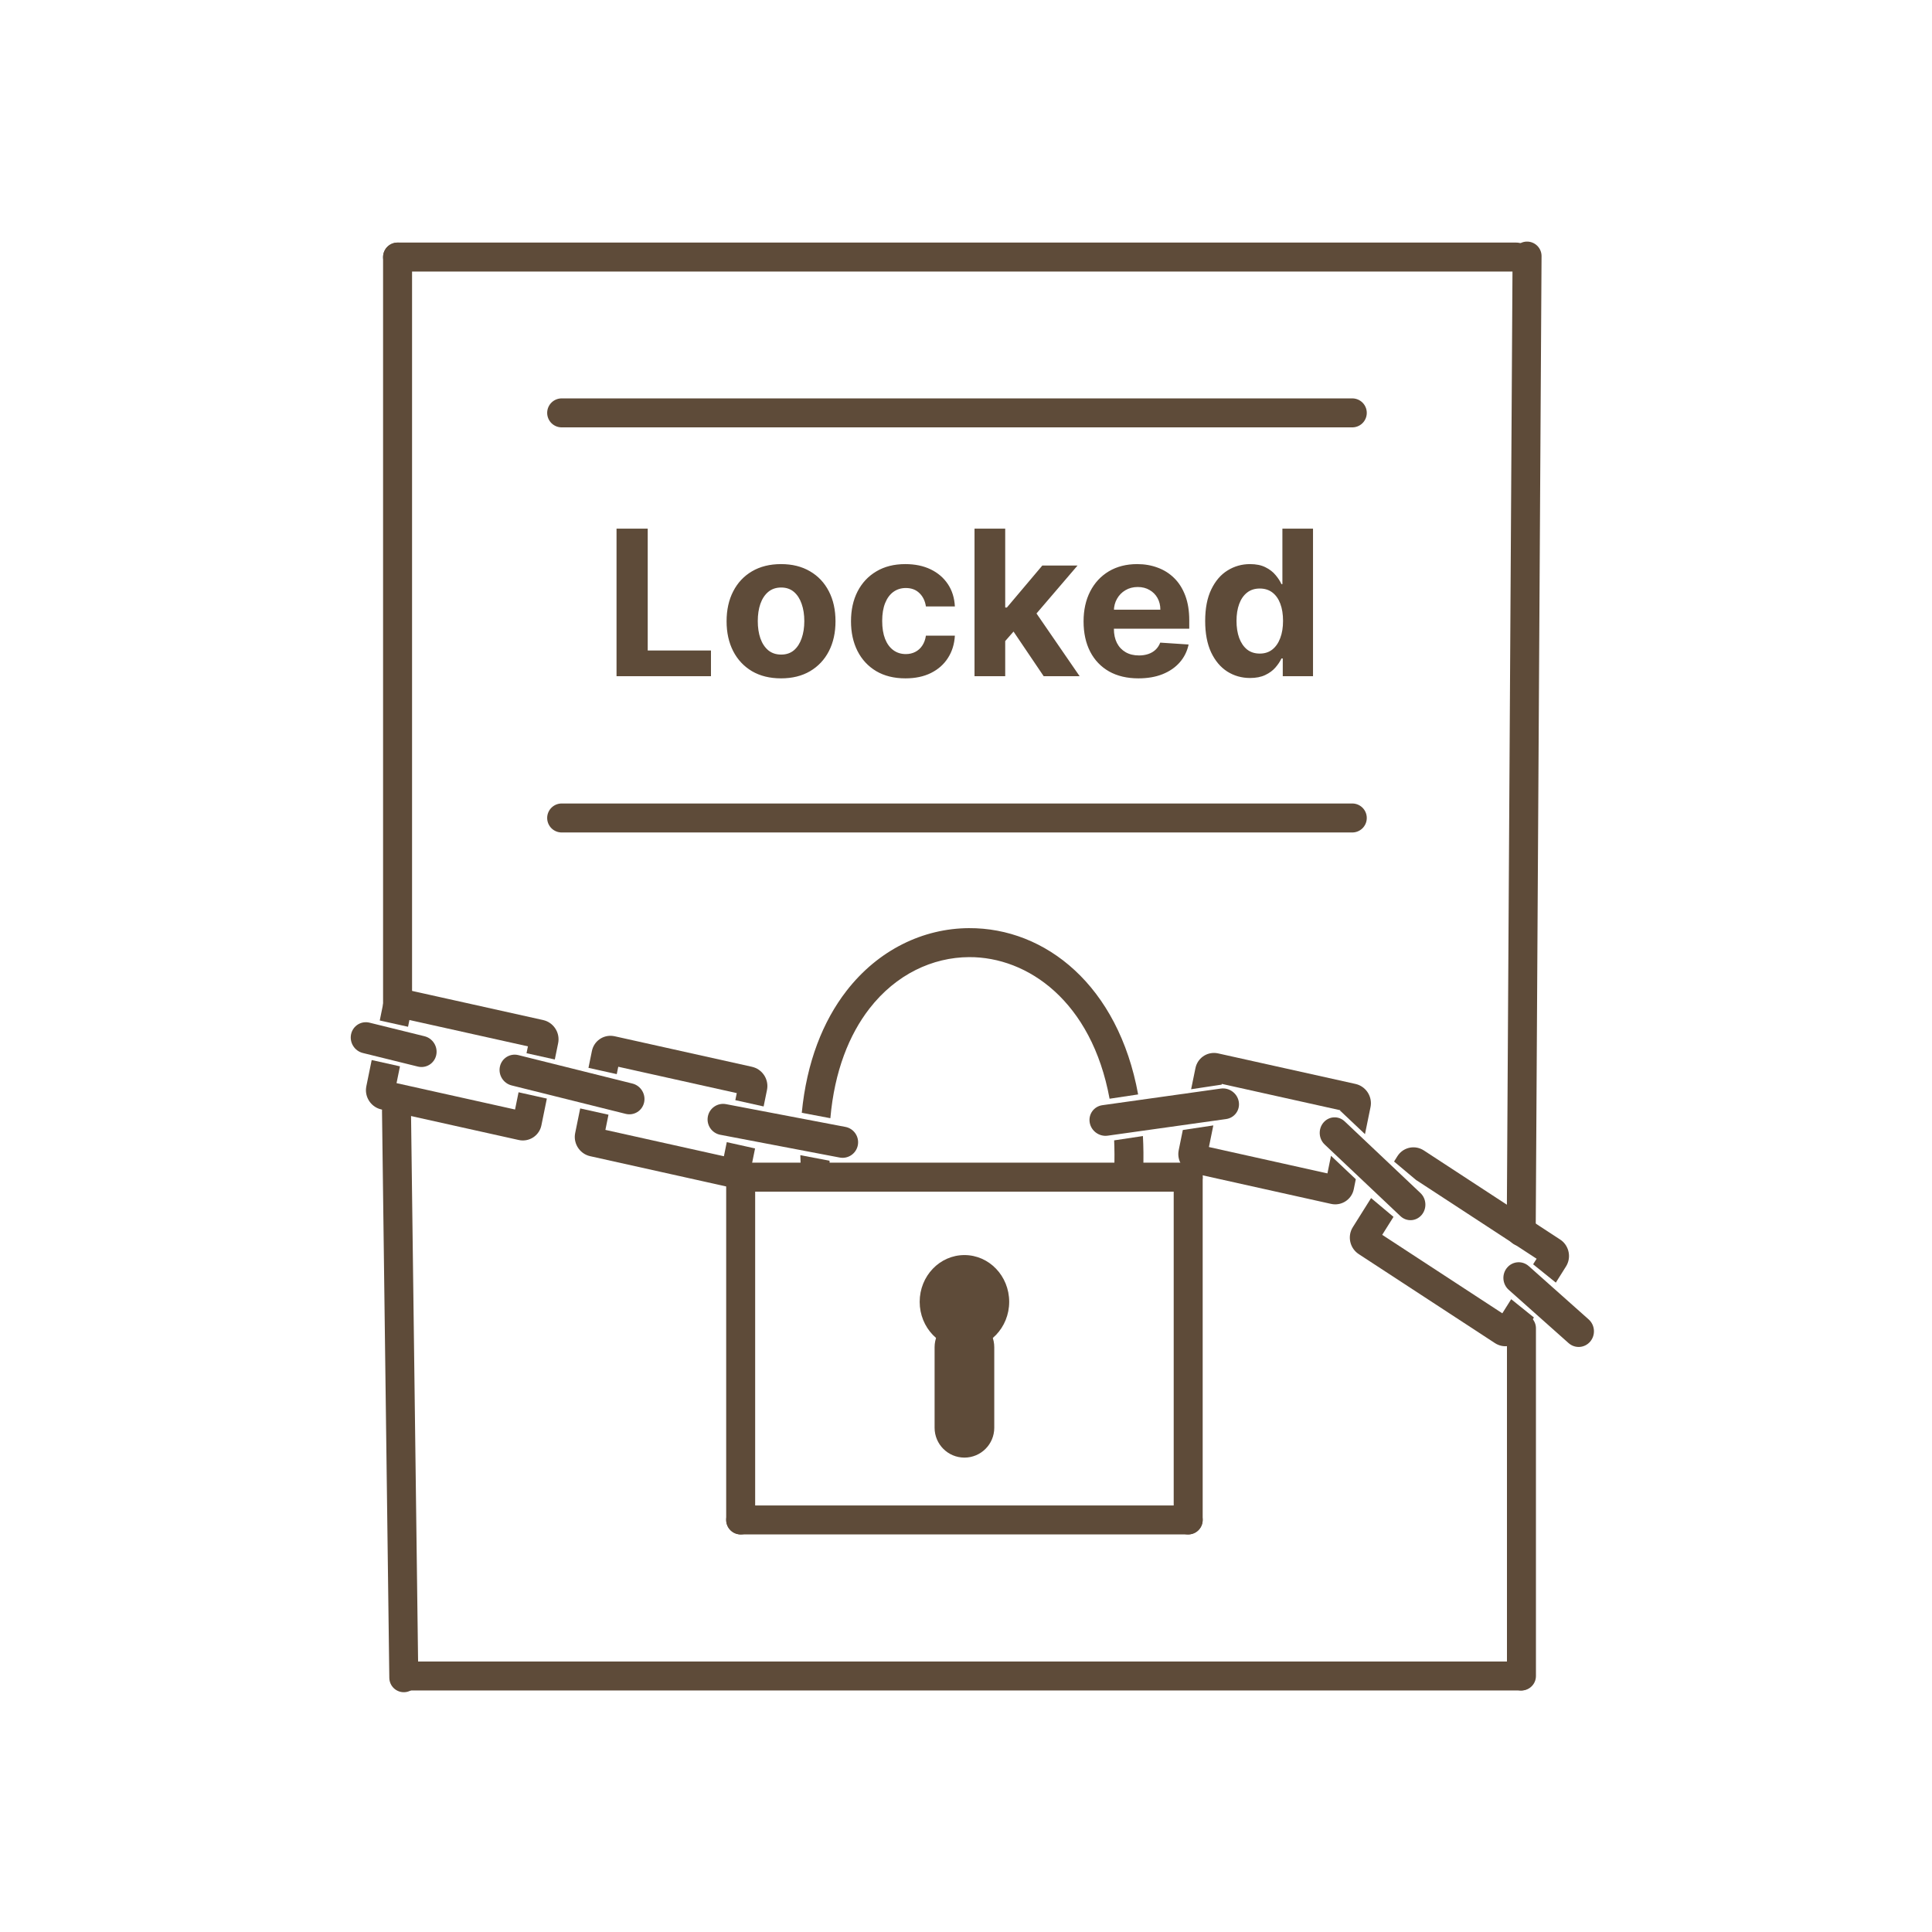
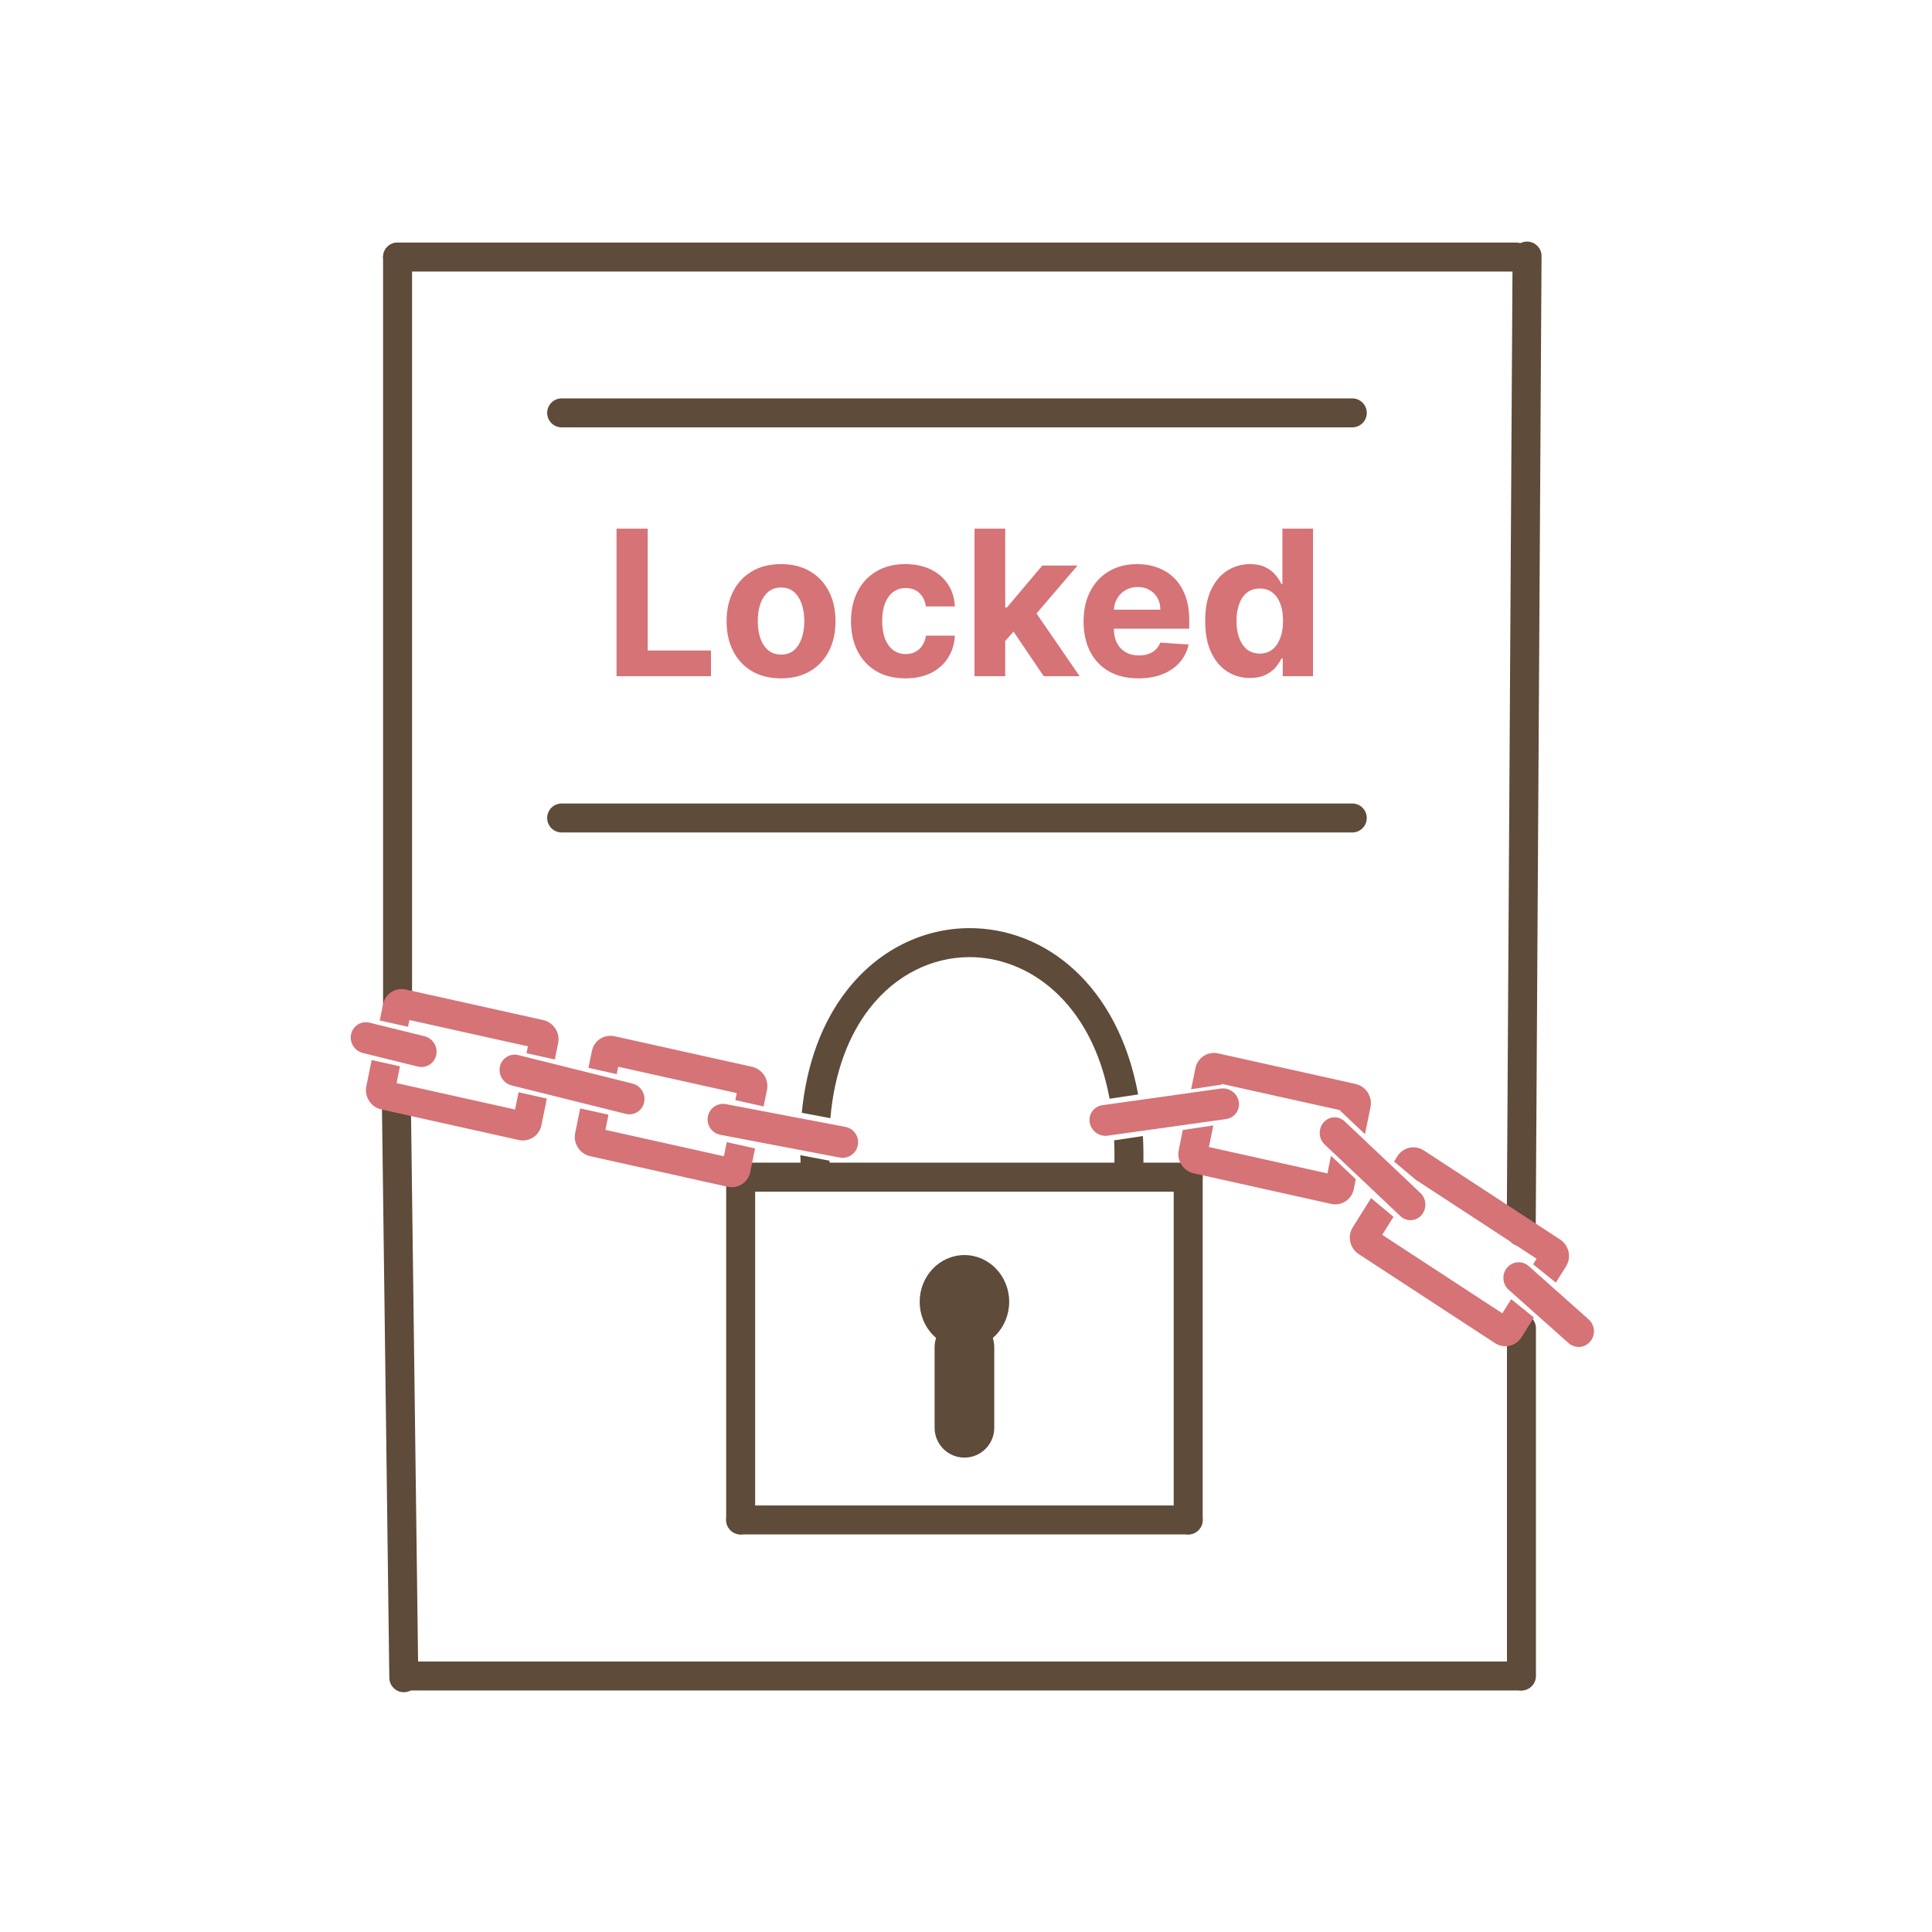
<svg xmlns="http://www.w3.org/2000/svg" width="200" height="200" viewBox="0 0 200 200" fill="none">
  <path d="M41.156 26.612H156.975" stroke="#5E4B39" stroke-width="3" stroke-linecap="round" />
  <path d="M58.143 42.741H139.988" stroke="#5E4B39" stroke-width="3" stroke-linecap="round" />
  <path d="M58.143 84.677H139.988" stroke="#5E4B39" stroke-width="3" stroke-linecap="round" />
  <line x1="42.545" y1="173.499" x2="157.412" y2="173.499" stroke="#5E4B39" stroke-width="3" stroke-linecap="round" />
  <path d="M41.045 114.999L41.802 173.677" stroke="#5E4B39" stroke-width="3" stroke-linecap="round" />
  <path d="M41.156 26.612L41.156 104.031" stroke="#5E4B39" stroke-width="3" stroke-linecap="round" />
  <line x1="158.081" y1="26.509" x2="157.476" y2="127.508" stroke="#5E4B39" stroke-width="3" stroke-linecap="round" />
  <line x1="157.5" y1="137.5" x2="157.5" y2="173.5" stroke="#5E4B39" stroke-width="3" stroke-linecap="round" />
-   <path d="M63.823 69.999V54.727H67.052V67.337H73.599V69.999H63.823ZM80.854 70.223C79.695 70.223 78.694 69.977 77.848 69.485C77.008 68.987 76.359 68.296 75.902 67.412C75.445 66.522 75.216 65.49 75.216 64.317C75.216 63.133 75.445 62.099 75.902 61.215C76.359 60.325 77.008 59.633 77.848 59.141C78.694 58.644 79.695 58.396 80.854 58.396C82.012 58.396 83.011 58.644 83.852 59.141C84.697 59.633 85.348 60.325 85.805 61.215C86.263 62.099 86.491 63.133 86.491 64.317C86.491 65.49 86.263 66.522 85.805 67.412C85.348 68.296 84.697 68.987 83.852 69.485C83.011 69.977 82.012 70.223 80.854 70.223ZM80.868 67.762C81.395 67.762 81.835 67.613 82.189 67.315C82.541 67.011 82.807 66.599 82.986 66.077C83.17 65.555 83.262 64.961 83.262 64.294C83.262 63.628 83.17 63.034 82.986 62.512C82.807 61.99 82.541 61.577 82.189 61.274C81.835 60.971 81.395 60.819 80.868 60.819C80.337 60.819 79.889 60.971 79.526 61.274C79.168 61.577 78.897 61.99 78.713 62.512C78.534 63.034 78.445 63.628 78.445 64.294C78.445 64.961 78.534 65.555 78.713 66.077C78.897 66.599 79.168 67.011 79.526 67.315C79.889 67.613 80.337 67.762 80.868 67.762ZM93.733 70.223C92.559 70.223 91.55 69.974 90.705 69.477C89.865 68.975 89.218 68.279 88.766 67.389C88.319 66.499 88.095 65.475 88.095 64.317C88.095 63.143 88.321 62.114 88.773 61.229C89.231 60.34 89.879 59.646 90.72 59.149C91.56 58.647 92.559 58.396 93.718 58.396C94.717 58.396 95.592 58.577 96.343 58.94C97.093 59.303 97.687 59.812 98.125 60.469C98.562 61.125 98.803 61.896 98.848 62.781H95.85C95.766 62.209 95.542 61.749 95.179 61.401C94.821 61.048 94.352 60.871 93.77 60.871C93.278 60.871 92.848 61.006 92.48 61.274C92.117 61.538 91.833 61.923 91.629 62.43C91.426 62.937 91.324 63.551 91.324 64.272C91.324 65.003 91.423 65.624 91.622 66.136C91.826 66.648 92.112 67.039 92.48 67.307C92.848 67.576 93.278 67.71 93.77 67.71C94.133 67.71 94.458 67.635 94.747 67.486C95.04 67.337 95.281 67.121 95.47 66.837C95.664 66.549 95.791 66.204 95.85 65.801H98.848C98.799 66.676 98.56 67.446 98.132 68.112C97.71 68.774 97.126 69.291 96.38 69.664C95.634 70.037 94.752 70.223 93.733 70.223ZM103.761 66.703L103.768 62.892H104.231L107.9 58.545H111.546L106.617 64.302H105.864L103.761 66.703ZM100.882 69.999V54.727H104.059V69.999H100.882ZM108.041 69.999L104.671 65.01L106.789 62.766L111.763 69.999H108.041ZM117.853 70.223C116.675 70.223 115.661 69.984 114.811 69.507C113.966 69.025 113.314 68.344 112.857 67.464C112.4 66.579 112.171 65.532 112.171 64.324C112.171 63.146 112.4 62.112 112.857 61.222C113.314 60.332 113.958 59.639 114.788 59.141C115.624 58.644 116.603 58.396 117.727 58.396C118.482 58.396 119.186 58.517 119.837 58.761C120.493 59 121.065 59.36 121.552 59.842C122.044 60.325 122.427 60.931 122.701 61.662C122.974 62.388 123.111 63.238 123.111 64.212V65.085H113.439V63.116H120.12C120.12 62.659 120.021 62.254 119.822 61.901C119.623 61.548 119.347 61.272 118.994 61.073C118.646 60.869 118.241 60.767 117.779 60.767C117.297 60.767 116.869 60.879 116.496 61.103C116.128 61.321 115.84 61.617 115.631 61.99C115.422 62.358 115.315 62.768 115.31 63.221V65.092C115.31 65.659 115.415 66.149 115.624 66.561C115.837 66.974 116.138 67.292 116.526 67.516C116.914 67.74 117.374 67.852 117.906 67.852C118.259 67.852 118.582 67.802 118.875 67.702C119.168 67.603 119.419 67.454 119.628 67.255C119.837 67.056 119.996 66.812 120.106 66.524L123.044 66.718C122.895 67.424 122.589 68.04 122.127 68.567C121.669 69.09 121.078 69.497 120.352 69.79C119.631 70.079 118.798 70.223 117.853 70.223ZM129.405 70.186C128.535 70.186 127.747 69.962 127.041 69.514C126.34 69.062 125.783 68.398 125.37 67.523C124.963 66.643 124.759 65.565 124.759 64.287C124.759 62.974 124.97 61.883 125.393 61.013C125.815 60.138 126.377 59.484 127.078 59.052C127.784 58.614 128.557 58.396 129.397 58.396C130.039 58.396 130.573 58.505 131.001 58.724C131.433 58.938 131.781 59.206 132.045 59.529C132.313 59.847 132.517 60.16 132.656 60.469H132.753V54.727H135.923V69.999H132.791V68.165H132.656C132.507 68.483 132.296 68.799 132.022 69.112C131.754 69.42 131.404 69.676 130.971 69.88C130.543 70.084 130.021 70.186 129.405 70.186ZM130.412 67.658C130.924 67.658 131.356 67.518 131.709 67.24C132.067 66.957 132.341 66.561 132.53 66.054C132.723 65.547 132.82 64.953 132.82 64.272C132.82 63.591 132.726 62.999 132.537 62.497C132.348 61.995 132.075 61.607 131.717 61.334C131.359 61.06 130.924 60.924 130.412 60.924C129.89 60.924 129.45 61.065 129.092 61.349C128.734 61.632 128.463 62.025 128.279 62.527C128.095 63.029 128.003 63.611 128.003 64.272C128.003 64.938 128.095 65.527 128.279 66.039C128.468 66.546 128.739 66.944 129.092 67.233C129.45 67.516 129.89 67.658 130.412 67.658Z" fill="#5E4B39" />
+   <path d="M63.823 69.999V54.727H67.052V67.337H73.599V69.999H63.823ZM80.854 70.223C79.695 70.223 78.694 69.977 77.848 69.485C77.008 68.987 76.359 68.296 75.902 67.412C75.445 66.522 75.216 65.49 75.216 64.317C75.216 63.133 75.445 62.099 75.902 61.215C76.359 60.325 77.008 59.633 77.848 59.141C78.694 58.644 79.695 58.396 80.854 58.396C82.012 58.396 83.011 58.644 83.852 59.141C84.697 59.633 85.348 60.325 85.805 61.215C86.263 62.099 86.491 63.133 86.491 64.317C86.491 65.49 86.263 66.522 85.805 67.412C85.348 68.296 84.697 68.987 83.852 69.485C83.011 69.977 82.012 70.223 80.854 70.223ZM80.868 67.762C81.395 67.762 81.835 67.613 82.189 67.315C82.541 67.011 82.807 66.599 82.986 66.077C83.17 65.555 83.262 64.961 83.262 64.294C83.262 63.628 83.17 63.034 82.986 62.512C82.807 61.99 82.541 61.577 82.189 61.274C81.835 60.971 81.395 60.819 80.868 60.819C80.337 60.819 79.889 60.971 79.526 61.274C79.168 61.577 78.897 61.99 78.713 62.512C78.534 63.034 78.445 63.628 78.445 64.294C78.445 64.961 78.534 65.555 78.713 66.077C78.897 66.599 79.168 67.011 79.526 67.315C79.889 67.613 80.337 67.762 80.868 67.762ZM93.733 70.223C92.559 70.223 91.55 69.974 90.705 69.477C89.865 68.975 89.218 68.279 88.766 67.389C88.319 66.499 88.095 65.475 88.095 64.317C88.095 63.143 88.321 62.114 88.773 61.229C89.231 60.34 89.879 59.646 90.72 59.149C91.56 58.647 92.559 58.396 93.718 58.396C94.717 58.396 95.592 58.577 96.343 58.94C97.093 59.303 97.687 59.812 98.125 60.469C98.562 61.125 98.803 61.896 98.848 62.781H95.85C95.766 62.209 95.542 61.749 95.179 61.401C94.821 61.048 94.352 60.871 93.77 60.871C93.278 60.871 92.848 61.006 92.48 61.274C92.117 61.538 91.833 61.923 91.629 62.43C91.426 62.937 91.324 63.551 91.324 64.272C91.324 65.003 91.423 65.624 91.622 66.136C91.826 66.648 92.112 67.039 92.48 67.307C92.848 67.576 93.278 67.71 93.77 67.71C94.133 67.71 94.458 67.635 94.747 67.486C95.04 67.337 95.281 67.121 95.47 66.837C95.664 66.549 95.791 66.204 95.85 65.801H98.848C98.799 66.676 98.56 67.446 98.132 68.112C97.71 68.774 97.126 69.291 96.38 69.664C95.634 70.037 94.752 70.223 93.733 70.223ZM103.761 66.703L103.768 62.892H104.231L107.9 58.545H111.546L106.617 64.302H105.864L103.761 66.703ZM100.882 69.999V54.727H104.059V69.999H100.882ZM108.041 69.999L104.671 65.01L106.789 62.766L111.763 69.999H108.041ZM117.853 70.223C116.675 70.223 115.661 69.984 114.811 69.507C113.966 69.025 113.314 68.344 112.857 67.464C112.4 66.579 112.171 65.532 112.171 64.324C112.171 63.146 112.4 62.112 112.857 61.222C113.314 60.332 113.958 59.639 114.788 59.141C115.624 58.644 116.603 58.396 117.727 58.396C118.482 58.396 119.186 58.517 119.837 58.761C120.493 59 121.065 59.36 121.552 59.842C122.044 60.325 122.427 60.931 122.701 61.662C122.974 62.388 123.111 63.238 123.111 64.212V65.085H113.439V63.116H120.12C120.12 62.659 120.021 62.254 119.822 61.901C119.623 61.548 119.347 61.272 118.994 61.073C118.646 60.869 118.241 60.767 117.779 60.767C117.297 60.767 116.869 60.879 116.496 61.103C116.128 61.321 115.84 61.617 115.631 61.99C115.422 62.358 115.315 62.768 115.31 63.221V65.092C115.31 65.659 115.415 66.149 115.624 66.561C115.837 66.974 116.138 67.292 116.526 67.516C116.914 67.74 117.374 67.852 117.906 67.852C118.259 67.852 118.582 67.802 118.875 67.702C119.168 67.603 119.419 67.454 119.628 67.255C119.837 67.056 119.996 66.812 120.106 66.524L123.044 66.718C122.895 67.424 122.589 68.04 122.127 68.567C121.669 69.09 121.078 69.497 120.352 69.79C119.631 70.079 118.798 70.223 117.853 70.223ZM129.405 70.186C128.535 70.186 127.747 69.962 127.041 69.514C126.34 69.062 125.783 68.398 125.37 67.523C124.963 66.643 124.759 65.565 124.759 64.287C124.759 62.974 124.97 61.883 125.393 61.013C125.815 60.138 126.377 59.484 127.078 59.052C127.784 58.614 128.557 58.396 129.397 58.396C130.039 58.396 130.573 58.505 131.001 58.724C131.433 58.938 131.781 59.206 132.045 59.529C132.313 59.847 132.517 60.16 132.656 60.469H132.753V54.727H135.923V69.999H132.791V68.165H132.656C132.507 68.483 132.296 68.799 132.022 69.112C131.754 69.42 131.404 69.676 130.971 69.88C130.543 70.084 130.021 70.186 129.405 70.186ZM130.412 67.658C130.924 67.658 131.356 67.518 131.709 67.24C132.067 66.957 132.341 66.561 132.53 66.054C132.723 65.547 132.82 64.953 132.82 64.272C132.82 63.591 132.726 62.999 132.537 62.497C132.348 61.995 132.075 61.607 131.717 61.334C131.359 61.06 130.924 60.924 130.412 60.924C129.89 60.924 129.45 61.065 129.092 61.349C128.734 61.632 128.463 62.025 128.279 62.527C128.095 63.029 128.003 63.611 128.003 64.272C128.003 64.938 128.095 65.527 128.279 66.039C128.468 66.546 128.739 66.944 129.092 67.233C129.45 67.516 129.89 67.658 130.412 67.658Z" fill="#D57377" />
  <path d="M76.674 121.859V157.343" stroke="#5E4B39" stroke-width="3" stroke-linecap="round" />
  <path d="M123.001 121.859V157.343" stroke="#5E4B39" stroke-width="3" stroke-linecap="round" />
  <path d="M76.674 121.859L123.001 121.859" stroke="#5E4B39" stroke-width="3" stroke-linecap="round" />
  <path d="M76.674 157.343L123.001 157.343" stroke="#5E4B39" stroke-width="3" stroke-linecap="round" />
  <ellipse cx="99.838" cy="134.763" rx="4.633" ry="4.839" fill="#5E4B39" />
  <rect x="96.749" y="136.375" width="6.177" height="14.516" rx="3.089" fill="#5E4B39" />
-   <path d="M38.477 109.736L41.405 110.387L41.05 112.126L53.318 114.856L53.681 113.072L56.61 113.724L56.047 116.486L55.997 116.684C55.715 117.585 54.835 118.156 53.897 118.046L53.695 118.012L39.475 114.849L39.278 114.794C38.378 114.496 37.797 113.6 37.892 112.657L37.922 112.455L38.477 109.736ZM41.805 102.399L42.006 102.434L56.226 105.596L56.424 105.651C57.388 105.971 57.986 106.976 57.779 107.99L57.434 109.678L54.505 109.027L54.651 108.318L42.383 105.59L42.24 106.29L39.312 105.64L39.655 103.959C39.862 102.944 40.8 102.281 41.805 102.399Z" fill="#5E4B39" />
-   <path d="M63.425 107.239L63.626 107.272L77.846 110.435L78.044 110.491C79.007 110.81 79.606 111.815 79.399 112.83L79.05 114.539L76.121 113.887L76.27 113.158L64.003 110.429L63.846 111.193L60.919 110.543L60.062 114.744L62.99 115.395L62.671 116.965L74.938 119.694L75.235 118.235L78.164 118.886L77.667 121.326L77.616 121.523C77.335 122.424 76.455 122.995 75.517 122.884L75.314 122.851L61.094 119.688L60.897 119.633C59.998 119.335 59.417 118.439 59.511 117.497L59.542 117.294L61.274 108.798C61.481 107.784 62.419 107.12 63.425 107.239Z" fill="#5E4B39" />
-   <path d="M125.147 118.74L137.415 121.469L137.786 119.647L140.352 122.072L140.143 123.1L140.093 123.298C139.812 124.199 138.931 124.77 137.994 124.66L137.792 124.626L123.572 121.463L123.375 121.408C122.475 121.11 121.894 120.214 121.989 119.271L122.019 119.069L122.445 116.977L125.603 116.503L125.147 118.74ZM125.902 109.013L126.103 109.048L140.323 112.21L140.521 112.265C141.485 112.585 142.082 113.59 141.876 114.604L141.303 117.406L138.757 115L138.727 115.03L138.748 114.932L126.48 112.204L126.464 112.281L123.305 112.757L123.752 110.573C123.959 109.558 124.897 108.895 125.902 109.013Z" fill="#5E4B39" />
-   <rect width="3.214" height="11.512" rx="1.607" transform="matrix(0.646576 -0.76285 0.747017 0.664805 154.979 132.451)" fill="#5E4B39" />
-   <rect width="3.214" height="15.381" rx="1.607" transform="matrix(0.218459 -0.975846 0.970288 0.241955 51.4021 111.973)" fill="#5E4B39" />
-   <rect width="3.214" height="9.075" rx="1.607" transform="matrix(0.216122 -0.976366 0.970864 0.23963 36 108.62)" fill="#5E4B39" />
-   <rect width="3.226" height="15.807" rx="1.613" transform="matrix(0.184347 -0.982861 0.982312 0.187253 72.9788 117.17)" fill="#5E4B39" />
-   <rect width="3.165" height="13.957" rx="1.582" transform="matrix(0.654954 -0.755669 0.726633 0.687026 135.979 117.391)" fill="#5E4B39" />
-   <rect width="3.203" height="15.581" rx="1.602" transform="matrix(-0.171064 -0.98526 0.990297 -0.138966 113.081 117.787)" fill="#5E4B39" />
+   <path d="M38.477 109.736L41.405 110.387L41.05 112.126L53.318 114.856L53.681 113.072L56.61 113.724L56.047 116.486L55.997 116.684C55.715 117.585 54.835 118.156 53.897 118.046L53.695 118.012L39.475 114.849L39.278 114.794C38.378 114.496 37.797 113.6 37.892 112.657L37.922 112.455L38.477 109.736ZM41.805 102.399L42.006 102.434L56.226 105.596L56.424 105.651C57.388 105.971 57.986 106.976 57.779 107.99L57.434 109.678L54.505 109.027L54.651 108.318L42.383 105.59L42.24 106.29L39.312 105.64L39.655 103.959C39.862 102.944 40.8 102.281 41.805 102.399Z" fill="#D57377" />
+   <path d="M63.425 107.239L63.626 107.272L77.846 110.435L78.044 110.491C79.007 110.81 79.606 111.815 79.399 112.83L79.05 114.539L76.121 113.887L76.27 113.158L64.003 110.429L63.846 111.193L60.919 110.543L60.062 114.744L62.99 115.395L62.671 116.965L74.938 119.694L75.235 118.235L78.164 118.886L77.667 121.326L77.616 121.523C77.335 122.424 76.455 122.995 75.517 122.884L75.314 122.851L61.094 119.688L60.897 119.633C59.998 119.335 59.417 118.439 59.511 117.497L59.542 117.294L61.274 108.798C61.481 107.784 62.419 107.12 63.425 107.239Z" fill="#D57377" />
+   <path d="M125.147 118.74L137.415 121.469L137.786 119.647L140.352 122.072L140.143 123.1L140.093 123.298C139.812 124.199 138.931 124.77 137.994 124.66L137.792 124.626L123.572 121.463L123.375 121.408C122.475 121.11 121.894 120.214 121.989 119.271L122.019 119.069L122.445 116.977L125.603 116.503L125.147 118.74ZM125.902 109.013L126.103 109.048L140.323 112.21L140.521 112.265C141.485 112.585 142.082 113.59 141.876 114.604L141.303 117.406L138.757 115L138.727 115.03L138.748 114.932L126.48 112.204L126.464 112.281L123.305 112.757L123.752 110.573C123.959 109.558 124.897 108.895 125.902 109.013Z" fill="#D57377" />
+   <rect width="3.214" height="11.512" rx="1.607" transform="matrix(0.646576 -0.76285 0.747017 0.664805 154.979 132.451)" fill="#D57377" />
+   <rect width="3.214" height="15.381" rx="1.607" transform="matrix(0.218459 -0.975846 0.970288 0.241955 51.4021 111.973)" fill="#D57377" />
+   <rect width="3.214" height="9.075" rx="1.607" transform="matrix(0.216122 -0.976366 0.970864 0.23963 36 108.62)" fill="#D57377" />
+   <rect width="3.226" height="15.807" rx="1.613" transform="matrix(0.184347 -0.982861 0.982312 0.187253 72.9788 117.17)" fill="#D57377" />
+   <rect width="3.165" height="13.957" rx="1.582" transform="matrix(0.654954 -0.755669 0.726633 0.687026 135.979 117.391)" fill="#D57377" />
+   <rect width="3.203" height="15.581" rx="1.602" transform="matrix(-0.171064 -0.98526 0.990297 -0.138966 113.081 117.787)" fill="#D57377" />
  <path d="M85.871 120.156C85.882 120.421 85.896 120.689 85.913 120.96L84.416 121.053L82.919 121.148C82.886 120.619 82.862 120.097 82.85 119.584L85.871 120.156ZM118.315 117.603C118.375 118.729 118.387 119.897 118.345 121.106L116.846 121.053L115.347 121.002C115.382 119.98 115.377 118.997 115.337 118.05L118.315 117.603ZM100.301 96.081C108.231 96.041 115.762 102.02 117.819 113.296L114.863 113.74C113.01 103.651 106.394 99.05 100.316 99.081C96.549 99.1 92.759 100.851 89.997 104.416C87.918 107.1 86.388 110.863 85.959 115.756L83 115.196C83.508 109.955 85.186 105.728 87.625 102.579C90.932 98.309 95.579 96.105 100.301 96.081Z" fill="#5E4B39" />
-   <path d="M144.254 125.969L143.086 127.829L155.52 135.954L156.438 134.492L158.79 136.386L157.499 138.442L157.381 138.608C156.801 139.353 155.776 139.577 154.937 139.143L154.76 139.041L140.653 129.822L140.488 129.701C139.751 129.105 139.523 128.062 139.944 127.212L140.044 127.035L141.935 124.024L144.254 125.969ZM144.657 119.693C145.208 118.816 146.321 118.526 147.219 118.991L147.396 119.093L161.502 128.313L161.669 128.433C162.458 129.072 162.664 130.223 162.113 131.1L161.059 132.776L158.708 130.88L159.07 130.305L146.636 122.18L146.631 122.187L144.312 120.241L144.657 119.693Z" fill="#5E4B39" />
+   <path d="M144.254 125.969L143.086 127.829L155.52 135.954L156.438 134.492L158.79 136.386L157.499 138.442L157.381 138.608C156.801 139.353 155.776 139.577 154.937 139.143L154.76 139.041L140.653 129.822L140.488 129.701C139.751 129.105 139.523 128.062 139.944 127.212L140.044 127.035L141.935 124.024L144.254 125.969ZM144.657 119.693C145.208 118.816 146.321 118.526 147.219 118.991L147.396 119.093L161.502 128.313L161.669 128.433C162.458 129.072 162.664 130.223 162.113 131.1L161.059 132.776L158.708 130.88L159.07 130.305L146.636 122.18L146.631 122.187L144.312 120.241L144.657 119.693Z" fill="#D57377" />
</svg>
